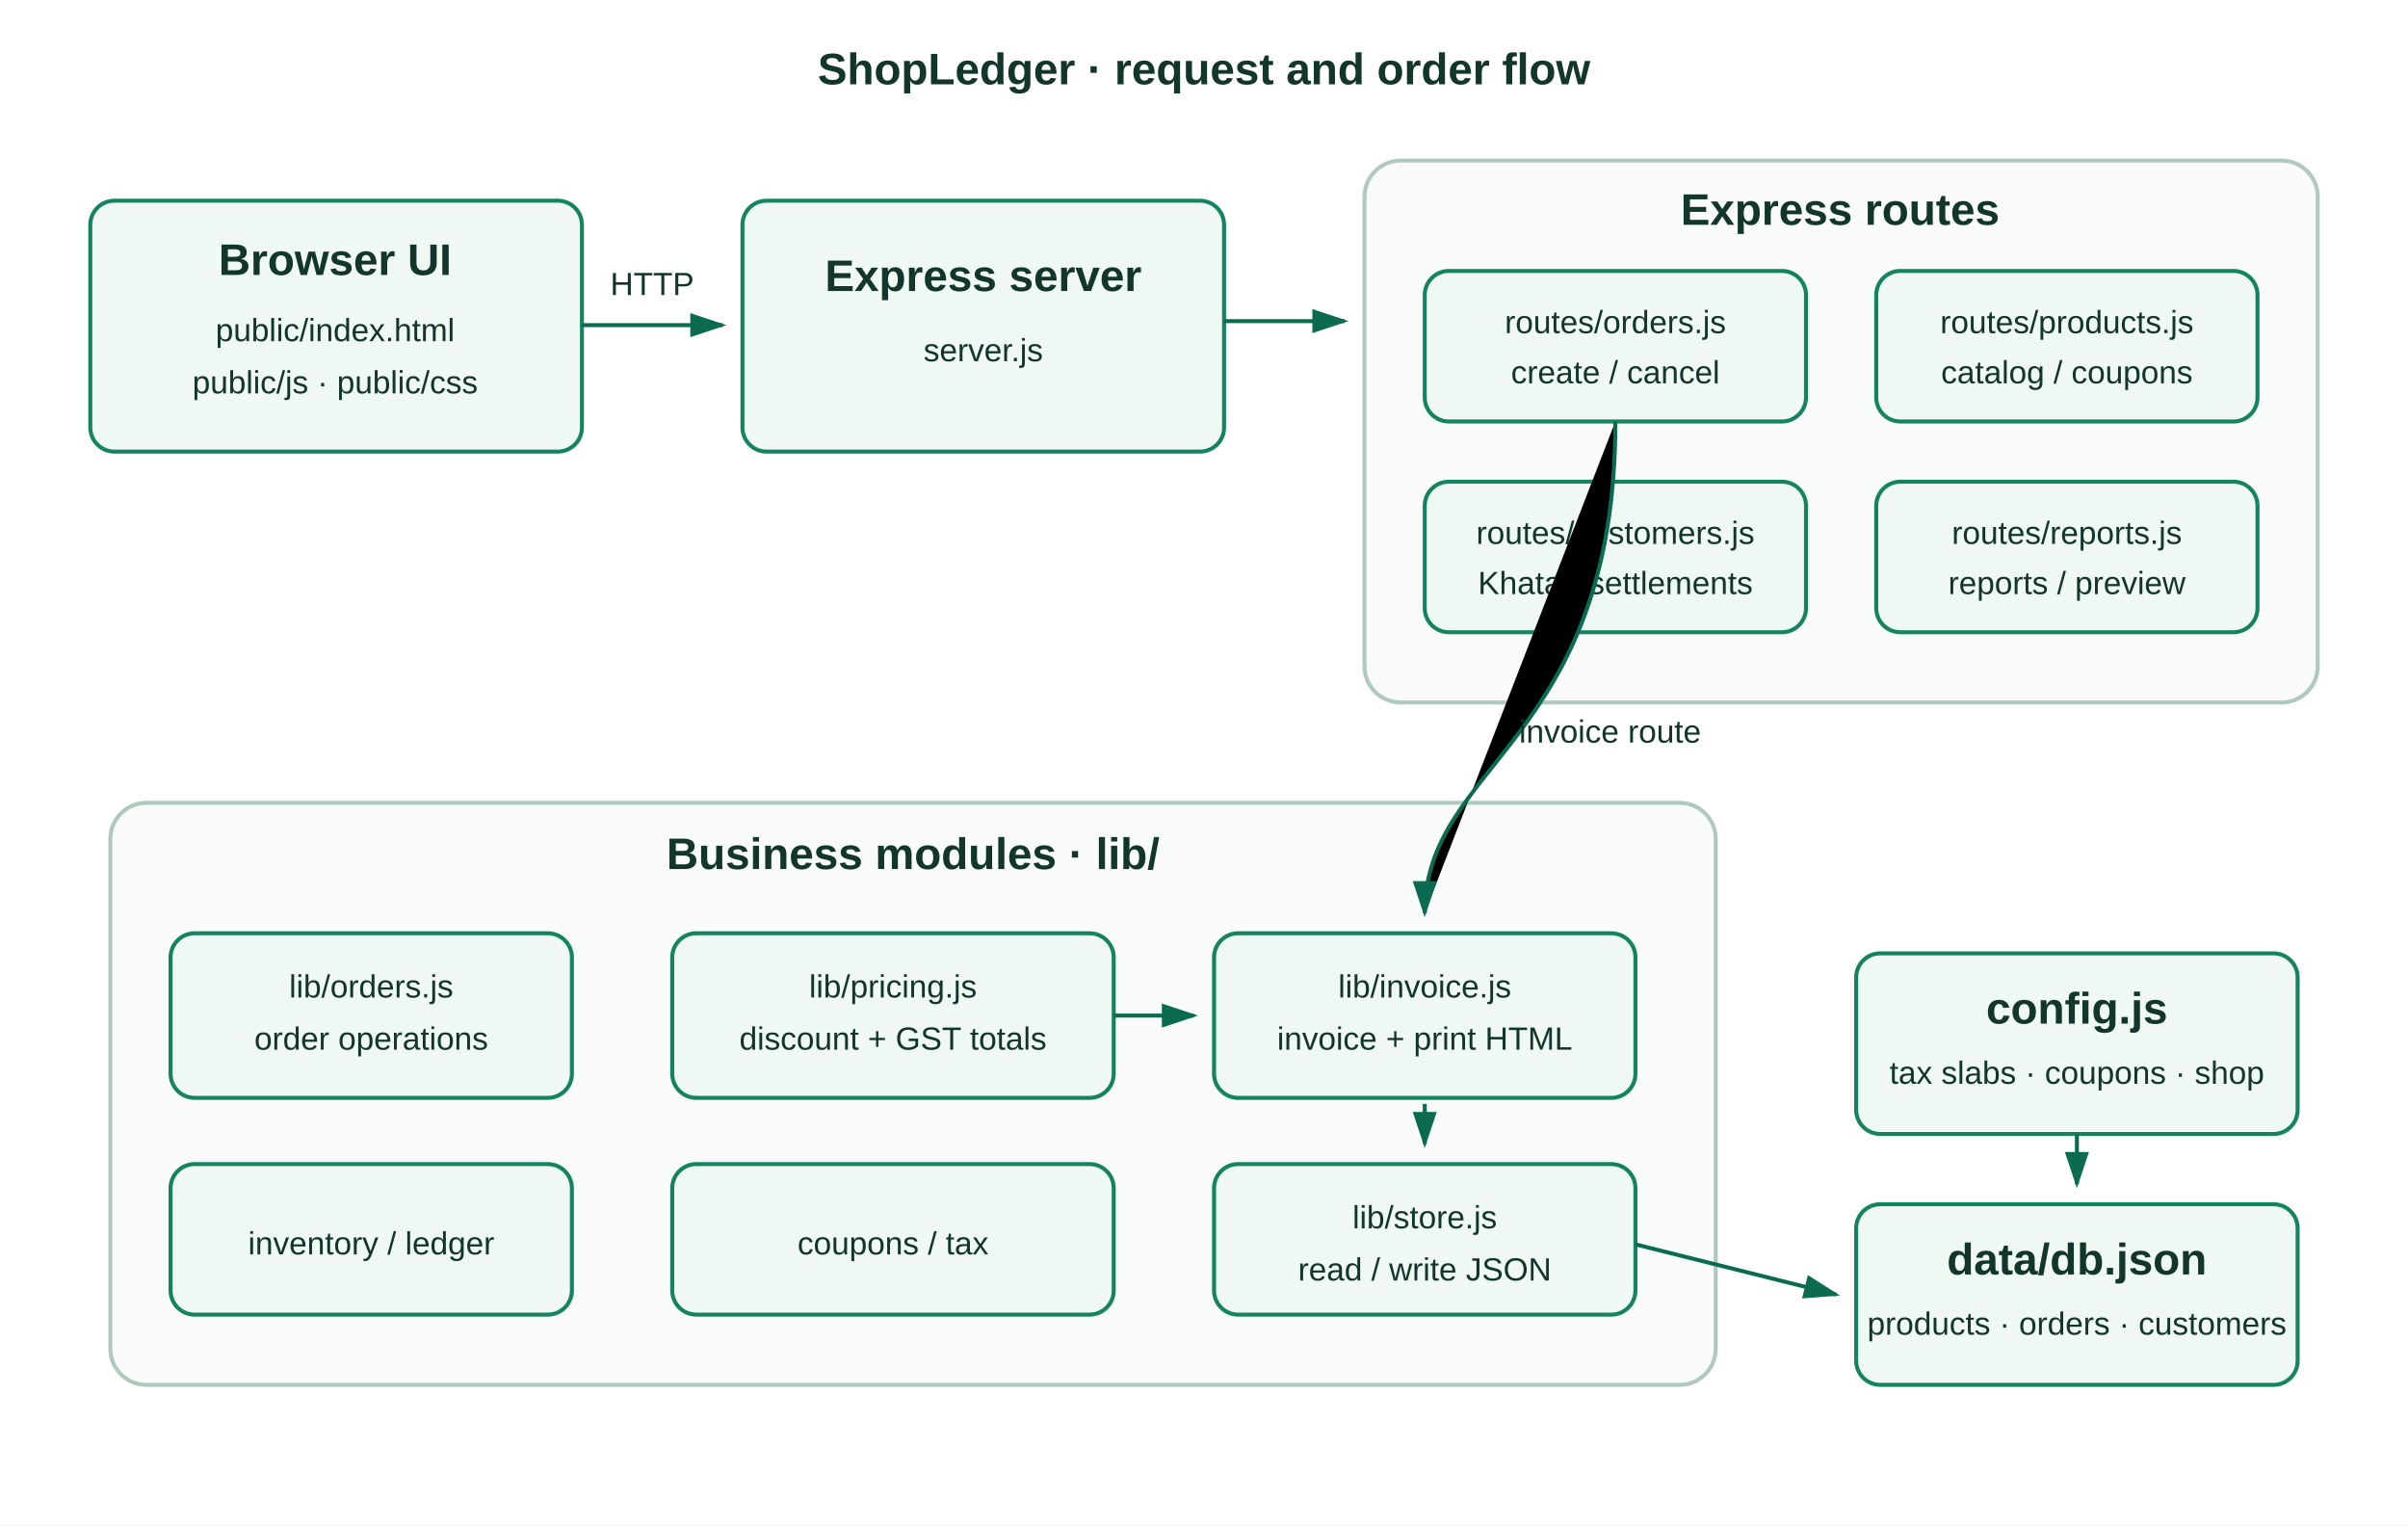
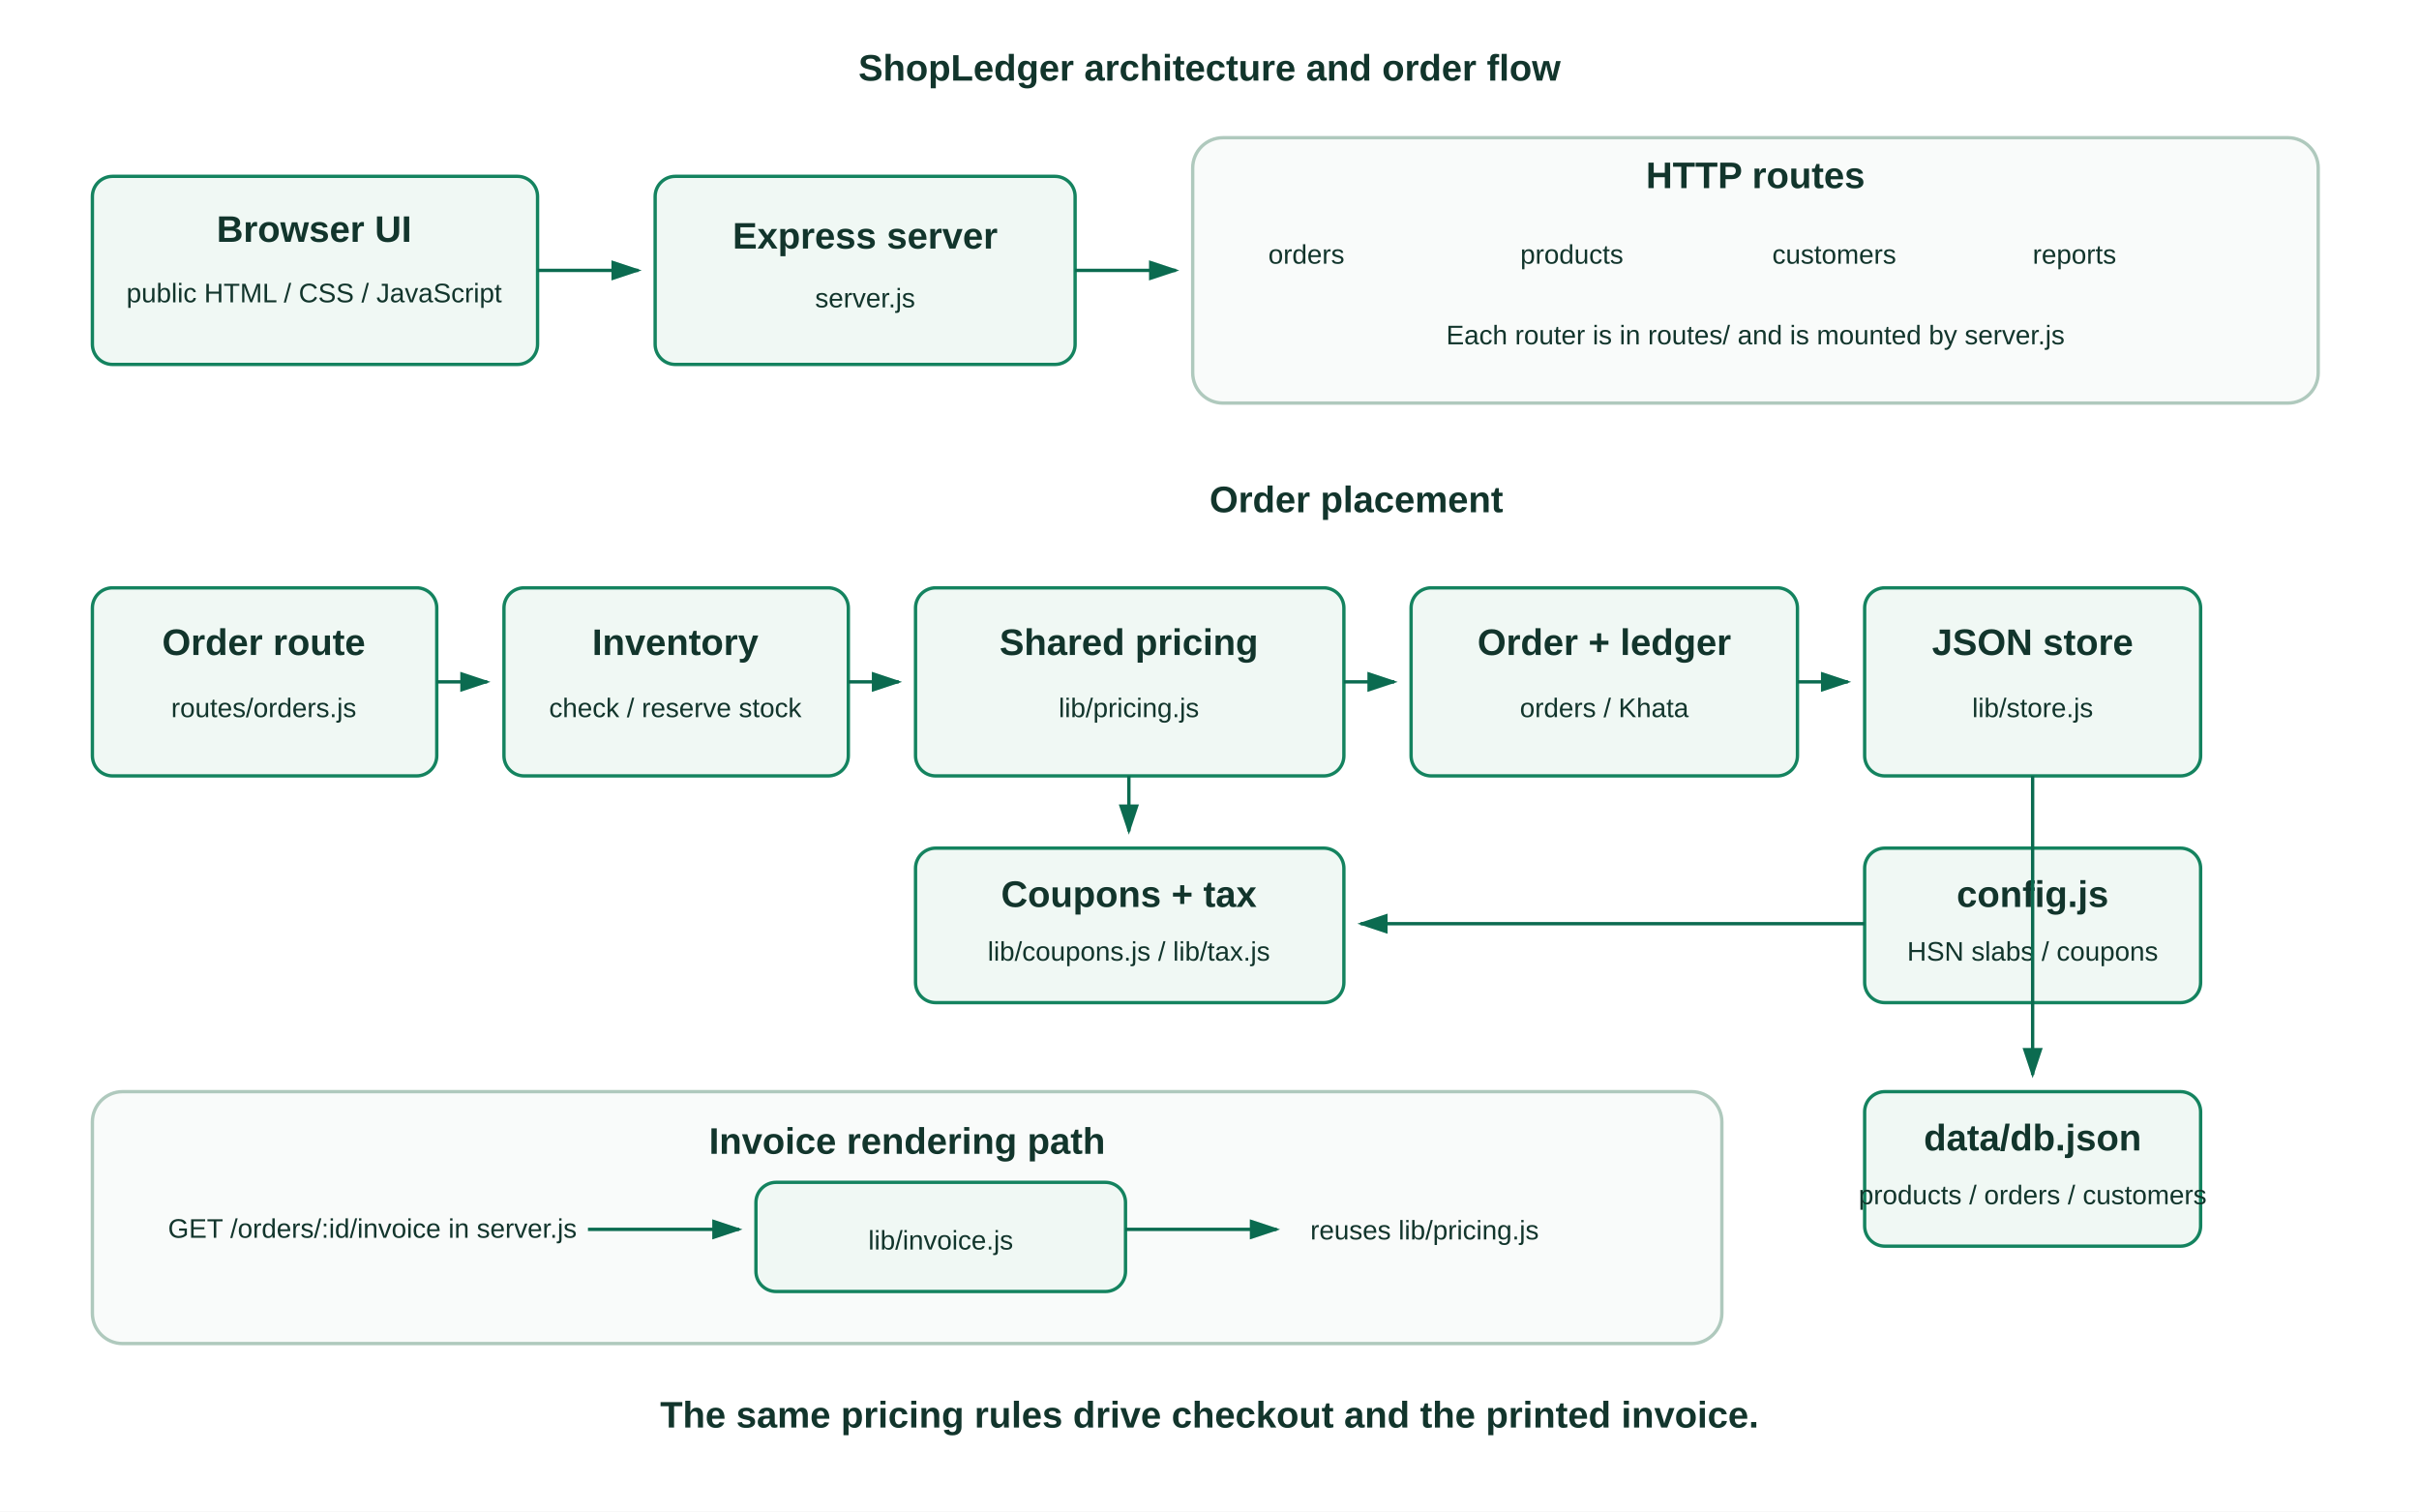
- <svg xmlns="http://www.w3.org/2000/svg" width="1200" height="760" viewBox="0 0 1200 760" role="img" aria-labelledby="title desc">
+ <svg xmlns="http://www.w3.org/2000/svg" width="1440" height="900" viewBox="0 0 1440 900" role="img" aria-labelledby="title desc">
  <defs>
    <marker id="arrow" markerWidth="10" markerHeight="10" refX="8" refY="3" orient="auto">
      <path d="M0,0 L0,6 L9,3 z" fill="#0b6b50" />
    </marker>
-     <style>text{font-family:Arial,sans-serif;fill:#12352c}.box{fill:#f0f8f4;stroke:#14835f;stroke-width:2;rx:12}.head{font-size:22px;font-weight:bold}.small{font-size:16px}.line{stroke:#0b6b50;stroke-width:2;marker-end:url(#arrow)}.group{fill:#f9fbfa;stroke:#afc9bd;stroke-width:2;rx:18}</style>
+     <style>text{font-family:Arial,sans-serif;fill:#12352c}.box{fill:#f0f8f4;stroke:#14835f;stroke-width:2;rx:12}.head{font-size:22px;font-weight:bold}.small{font-size:16px}.line{stroke:#0b6b50;stroke-width:2;marker-end:url(#arrow);fill:none}.band{fill:#f9fbfa;stroke:#afc9bd;stroke-width:2;rx:18}</style>
  </defs>
-   <rect width="1200" height="760" fill="#fff" />
-   <text x="600" y="42" text-anchor="middle" class="head">ShopLedger · request and order flow</text>
-   <rect class="box" x="45" y="100" width="245" height="125" />
-   <text x="167" y="137" text-anchor="middle" class="head">Browser UI</text>
-   <text x="167" y="170" text-anchor="middle" class="small">public/index.html</text>
-   <text x="167" y="196" text-anchor="middle" class="small">public/js · public/css</text>
-   <rect class="box" x="370" y="100" width="240" height="125" />
-   <text x="490" y="145" text-anchor="middle" class="head">Express server</text>
-   <text x="490" y="180" text-anchor="middle" class="small">server.js</text>
-   <line class="line" x1="290" y1="162" x2="360" y2="162" />
-   <text x="325" y="147" text-anchor="middle" class="small">HTTP</text>
-   <rect class="group" x="680" y="80" width="475" height="270" />
-   <text x="917" y="112" text-anchor="middle" class="head">Express routes</text>
-   <rect class="box" x="710" y="135" width="190" height="75" />
-   <text x="805" y="166" text-anchor="middle" class="small">routes/orders.js</text>
-   <text x="805" y="191" text-anchor="middle" class="small">create / cancel</text>
-   <rect class="box" x="935" y="135" width="190" height="75" />
-   <text x="1030" y="166" text-anchor="middle" class="small">routes/products.js</text>
-   <text x="1030" y="191" text-anchor="middle" class="small">catalog / coupons</text>
-   <rect class="box" x="710" y="240" width="190" height="75" />
-   <text x="805" y="271" text-anchor="middle" class="small">routes/customers.js</text>
-   <text x="805" y="296" text-anchor="middle" class="small">Khata / settlements</text>
-   <rect class="box" x="935" y="240" width="190" height="75" />
-   <text x="1030" y="271" text-anchor="middle" class="small">routes/reports.js</text>
-   <text x="1030" y="296" text-anchor="middle" class="small">reports / preview</text>
-   <line class="line" x1="610" y1="160" x2="670" y2="160" />
-   <rect class="group" x="55" y="400" width="800" height="290" />
-   <text x="455" y="433" text-anchor="middle" class="head">Business modules · lib/</text>
-   <rect class="box" x="85" y="465" width="200" height="82" />
-   <text x="185" y="497" text-anchor="middle" class="small">lib/orders.js</text>
-   <text x="185" y="523" text-anchor="middle" class="small">order operations</text>
-   <rect class="box" x="335" y="465" width="220" height="82" />
-   <text x="445" y="497" text-anchor="middle" class="small">lib/pricing.js</text>
-   <text x="445" y="523" text-anchor="middle" class="small">discount + GST totals</text>
-   <rect class="box" x="605" y="465" width="210" height="82" />
-   <text x="710" y="497" text-anchor="middle" class="small">lib/invoice.js</text>
-   <text x="710" y="523" text-anchor="middle" class="small">invoice + print HTML</text>
-   <rect class="box" x="85" y="580" width="200" height="75" />
-   <text x="185" y="625" text-anchor="middle" class="small">inventory / ledger</text>
-   <rect class="box" x="335" y="580" width="220" height="75" />
-   <text x="445" y="625" text-anchor="middle" class="small">coupons / tax</text>
-   <rect class="box" x="605" y="580" width="210" height="75" />
-   <text x="710" y="612" text-anchor="middle" class="small">lib/store.js</text>
-   <text x="710" y="638" text-anchor="middle" class="small">read / write JSON</text>
-   <rect class="box" x="925" y="475" width="220" height="90" />
-   <text x="1035" y="510" text-anchor="middle" class="head">config.js</text>
-   <text x="1035" y="540" text-anchor="middle" class="small">tax slabs · coupons · shop</text>
-   <rect class="box" x="925" y="600" width="220" height="90" />
-   <text x="1035" y="635" text-anchor="middle" class="head">data/db.json</text>
-   <text x="1035" y="665" text-anchor="middle" class="small">products · orders · customers</text>
-   <path class="line" d="M805 210 C805 370 710 380 710 455" />
-   <text x="757" y="370" class="small">invoice route</text>
-   <line class="line" x1="555" y1="506" x2="595" y2="506" />
-   <line class="line" x1="710" y1="550" x2="710" y2="570" />
-   <line class="line" x1="815" y1="620" x2="915" y2="645" />
-   <line class="line" x1="1035" y1="565" x2="1035" y2="590" />
+   <rect width="1440" height="900" fill="#fff" />
+   <text x="720" y="48" text-anchor="middle" class="head">ShopLedger architecture and order flow</text>
+   <rect class="box" x="55" y="105" width="265" height="112" />
+   <text x="187" y="144" text-anchor="middle" class="head">Browser UI</text>
+   <text x="187" y="180" text-anchor="middle" class="small">public HTML / CSS / JavaScript</text>
+   <rect class="box" x="390" y="105" width="250" height="112" />
+   <text x="515" y="148" text-anchor="middle" class="head">Express server</text>
+   <text x="515" y="183" text-anchor="middle" class="small">server.js</text>
+   <rect class="band" x="710" y="82" width="670" height="158" />
+   <text x="1045" y="112" text-anchor="middle" class="head">HTTP routes</text>
+   <text x="755" y="157" class="small">orders</text>
+   <text x="905" y="157" class="small">products</text>
+   <text x="1055" y="157" class="small">customers</text>
+   <text x="1210" y="157" class="small">reports</text>
+   <text x="1045" y="205" text-anchor="middle" class="small">Each router is in routes/ and is mounted by server.js</text>
+   <path class="line" d="M320 161 L380 161" />
+   <path class="line" d="M640 161 L700 161" />
+   <text x="720" y="305" class="head">Order placement</text>
+   <rect class="box" x="55" y="350" width="205" height="112" />
+   <text x="157" y="390" text-anchor="middle" class="head">Order route</text>
+   <text x="157" y="427" text-anchor="middle" class="small">routes/orders.js</text>
+   <rect class="box" x="300" y="350" width="205" height="112" />
+   <text x="402" y="390" text-anchor="middle" class="head">Inventory</text>
+   <text x="402" y="427" text-anchor="middle" class="small">check / reserve stock</text>
+   <rect class="box" x="545" y="350" width="255" height="112" />
+   <text x="672" y="390" text-anchor="middle" class="head">Shared pricing</text>
+   <text x="672" y="427" text-anchor="middle" class="small">lib/pricing.js</text>
+   <rect class="box" x="840" y="350" width="230" height="112" />
+   <text x="955" y="390" text-anchor="middle" class="head">Order + ledger</text>
+   <text x="955" y="427" text-anchor="middle" class="small">orders / Khata</text>
+   <rect class="box" x="1110" y="350" width="200" height="112" />
+   <text x="1210" y="390" text-anchor="middle" class="head">JSON store</text>
+   <text x="1210" y="427" text-anchor="middle" class="small">lib/store.js</text>
+   <path class="line" d="M260 406 L290 406" />
+   <path class="line" d="M505 406 L535 406" />
+   <path class="line" d="M800 406 L830 406" />
+   <path class="line" d="M1070 406 L1100 406" />
+   <rect class="box" x="545" y="505" width="255" height="92" />
+   <text x="672" y="540" text-anchor="middle" class="head">Coupons + tax</text>
+   <text x="672" y="572" text-anchor="middle" class="small">lib/coupons.js / lib/tax.js</text>
+   <rect class="box" x="1110" y="505" width="200" height="92" />
+   <text x="1210" y="540" text-anchor="middle" class="head">config.js</text>
+   <text x="1210" y="572" text-anchor="middle" class="small">HSN slabs / coupons</text>
+   <rect class="box" x="1110" y="650" width="200" height="92" />
+   <text x="1210" y="685" text-anchor="middle" class="head">data/db.json</text>
+   <text x="1210" y="717" text-anchor="middle" class="small">products / orders / customers</text>
+   <path class="line" d="M672 462 L672 495" />
+   <path class="line" d="M1110 550 L810 550" />
+   <path class="line" d="M1210 462 L1210 640" />
+   <rect class="band" x="55" y="650" width="970" height="150" />
+   <text x="540" y="687" text-anchor="middle" class="head">Invoice rendering path</text>
+   <text x="100" y="737" class="small">GET /orders/:id/invoice in server.js</text>
+   <path class="line" d="M350 732 L440 732" />
+   <rect class="box" x="450" y="704" width="220" height="65" />
+   <text x="560" y="744" text-anchor="middle" class="small">lib/invoice.js</text>
+   <path class="line" d="M670 732 L760 732" />
+   <text x="780" y="738" class="small">reuses lib/pricing.js</text>
+   <text x="720" y="850" text-anchor="middle" class="head">The same pricing rules drive checkout and the printed invoice.</text>
</svg>
